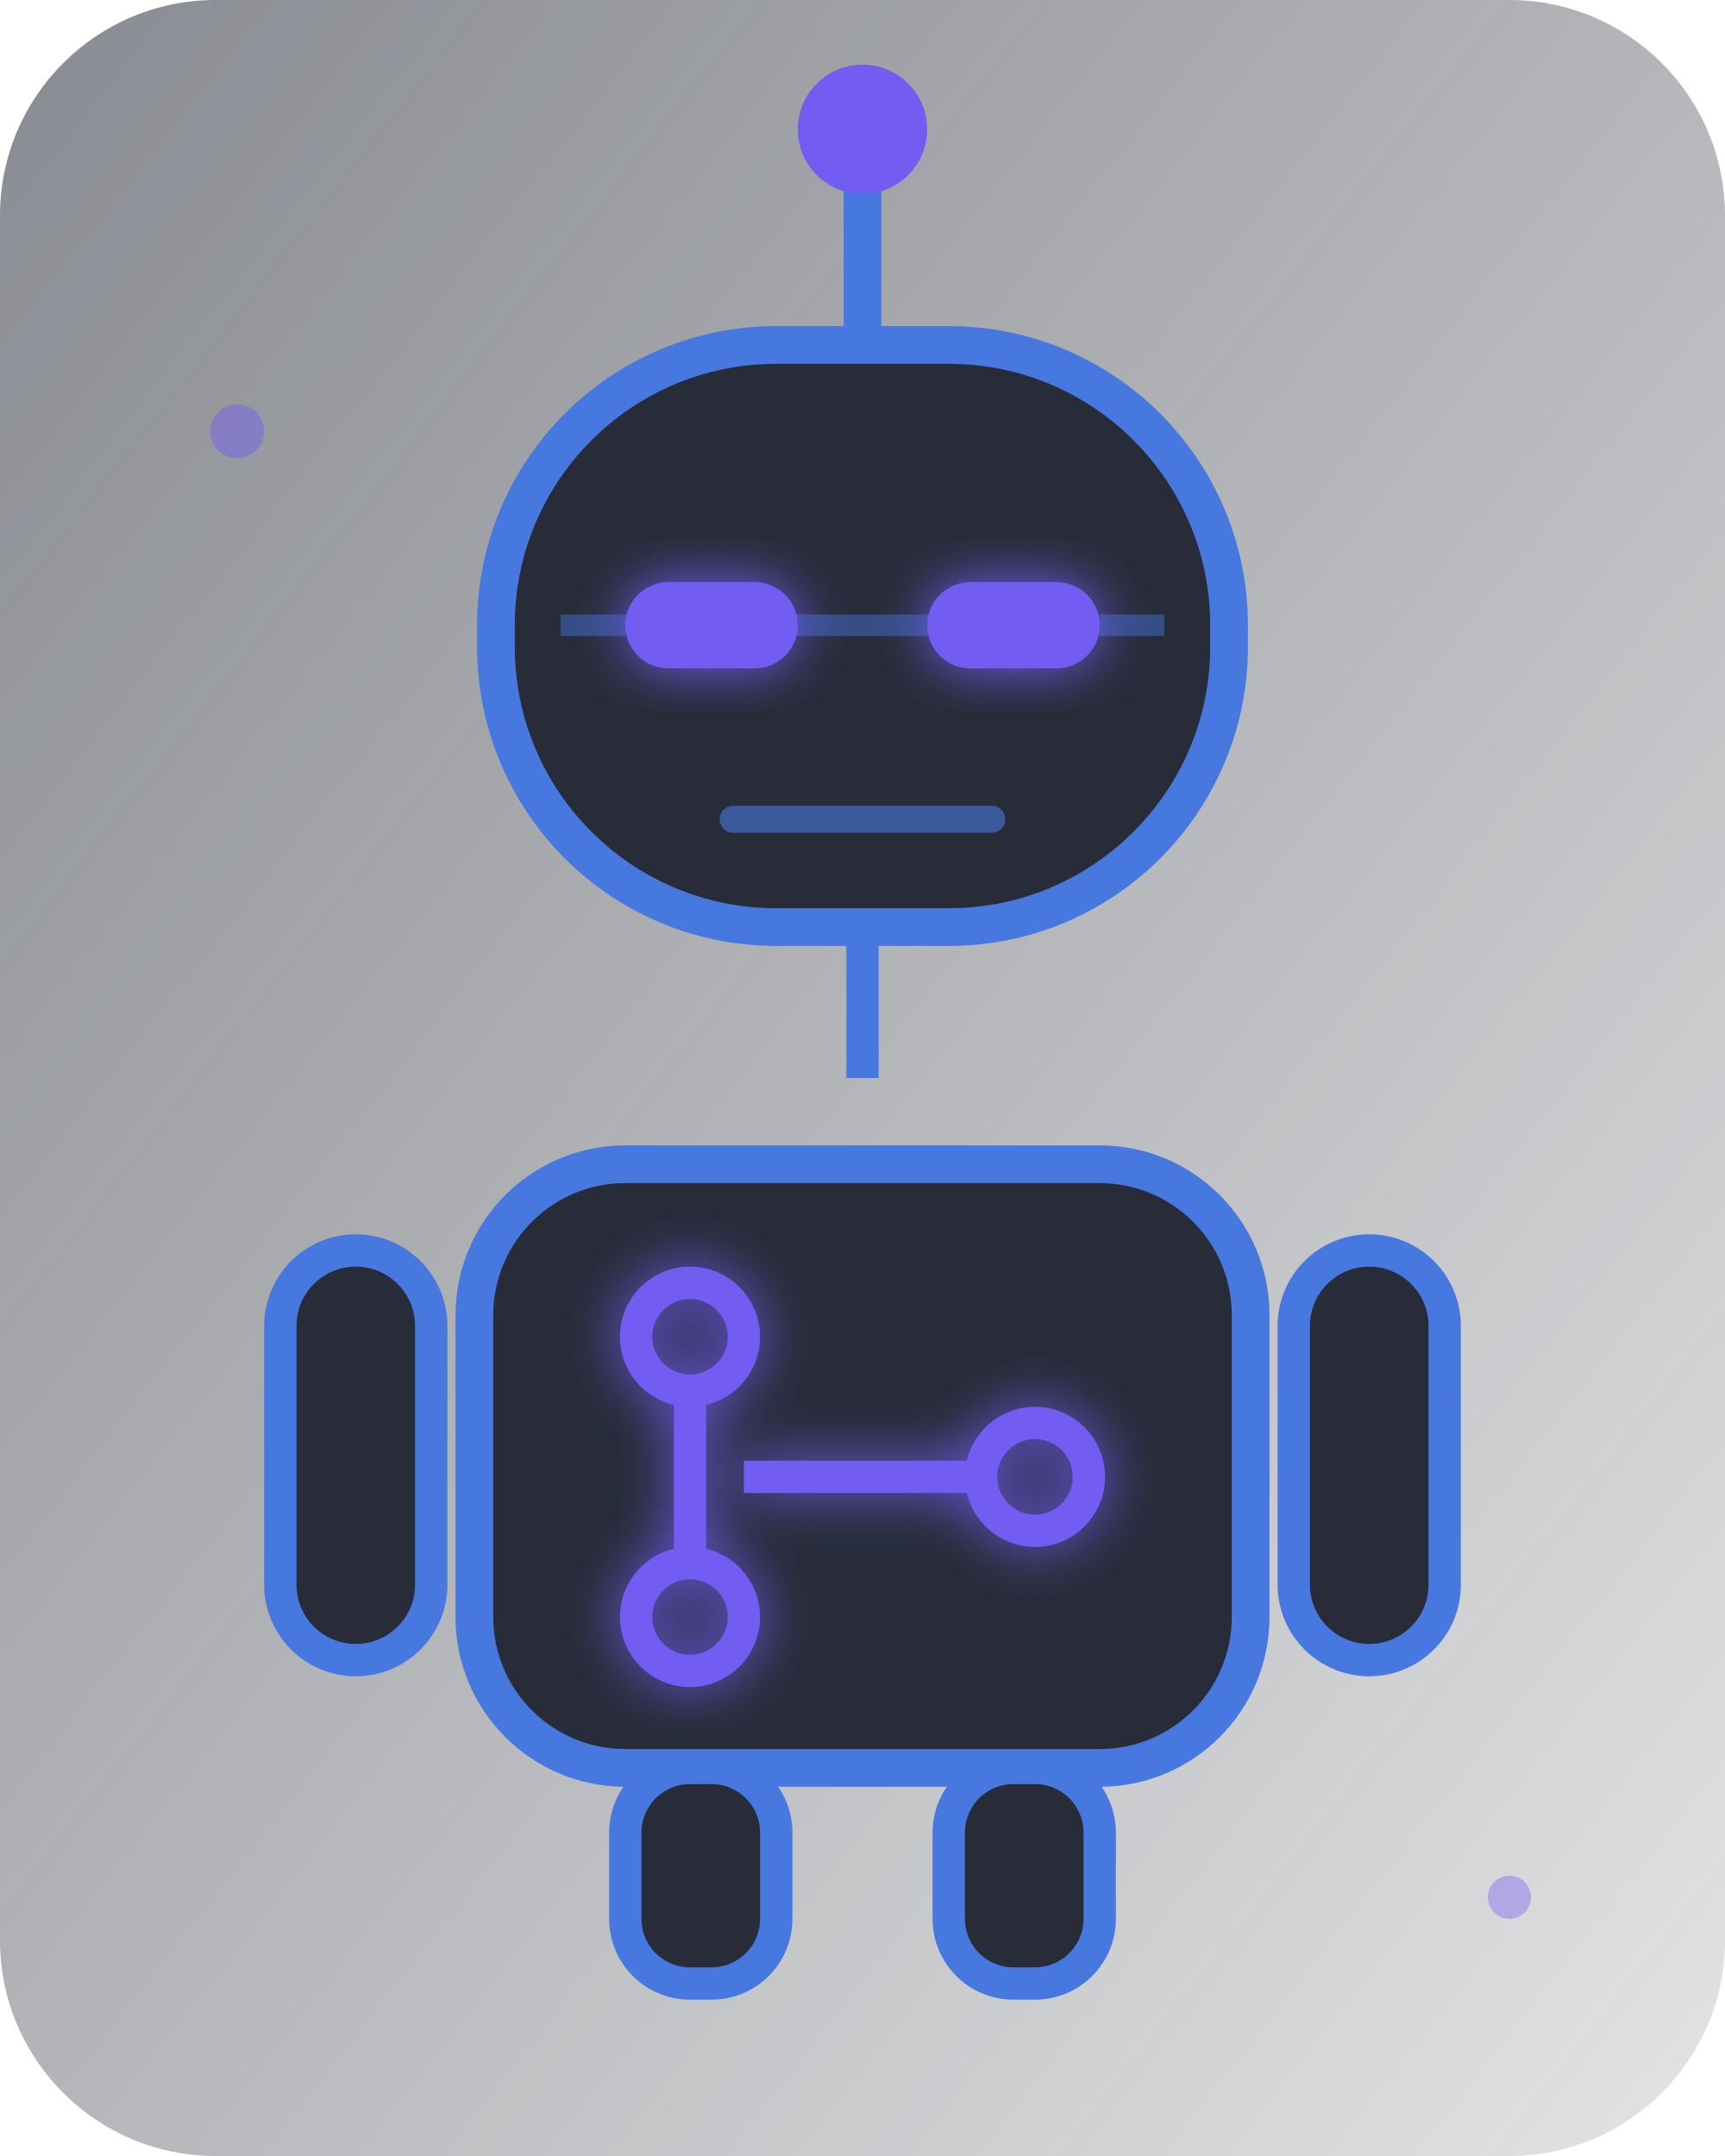
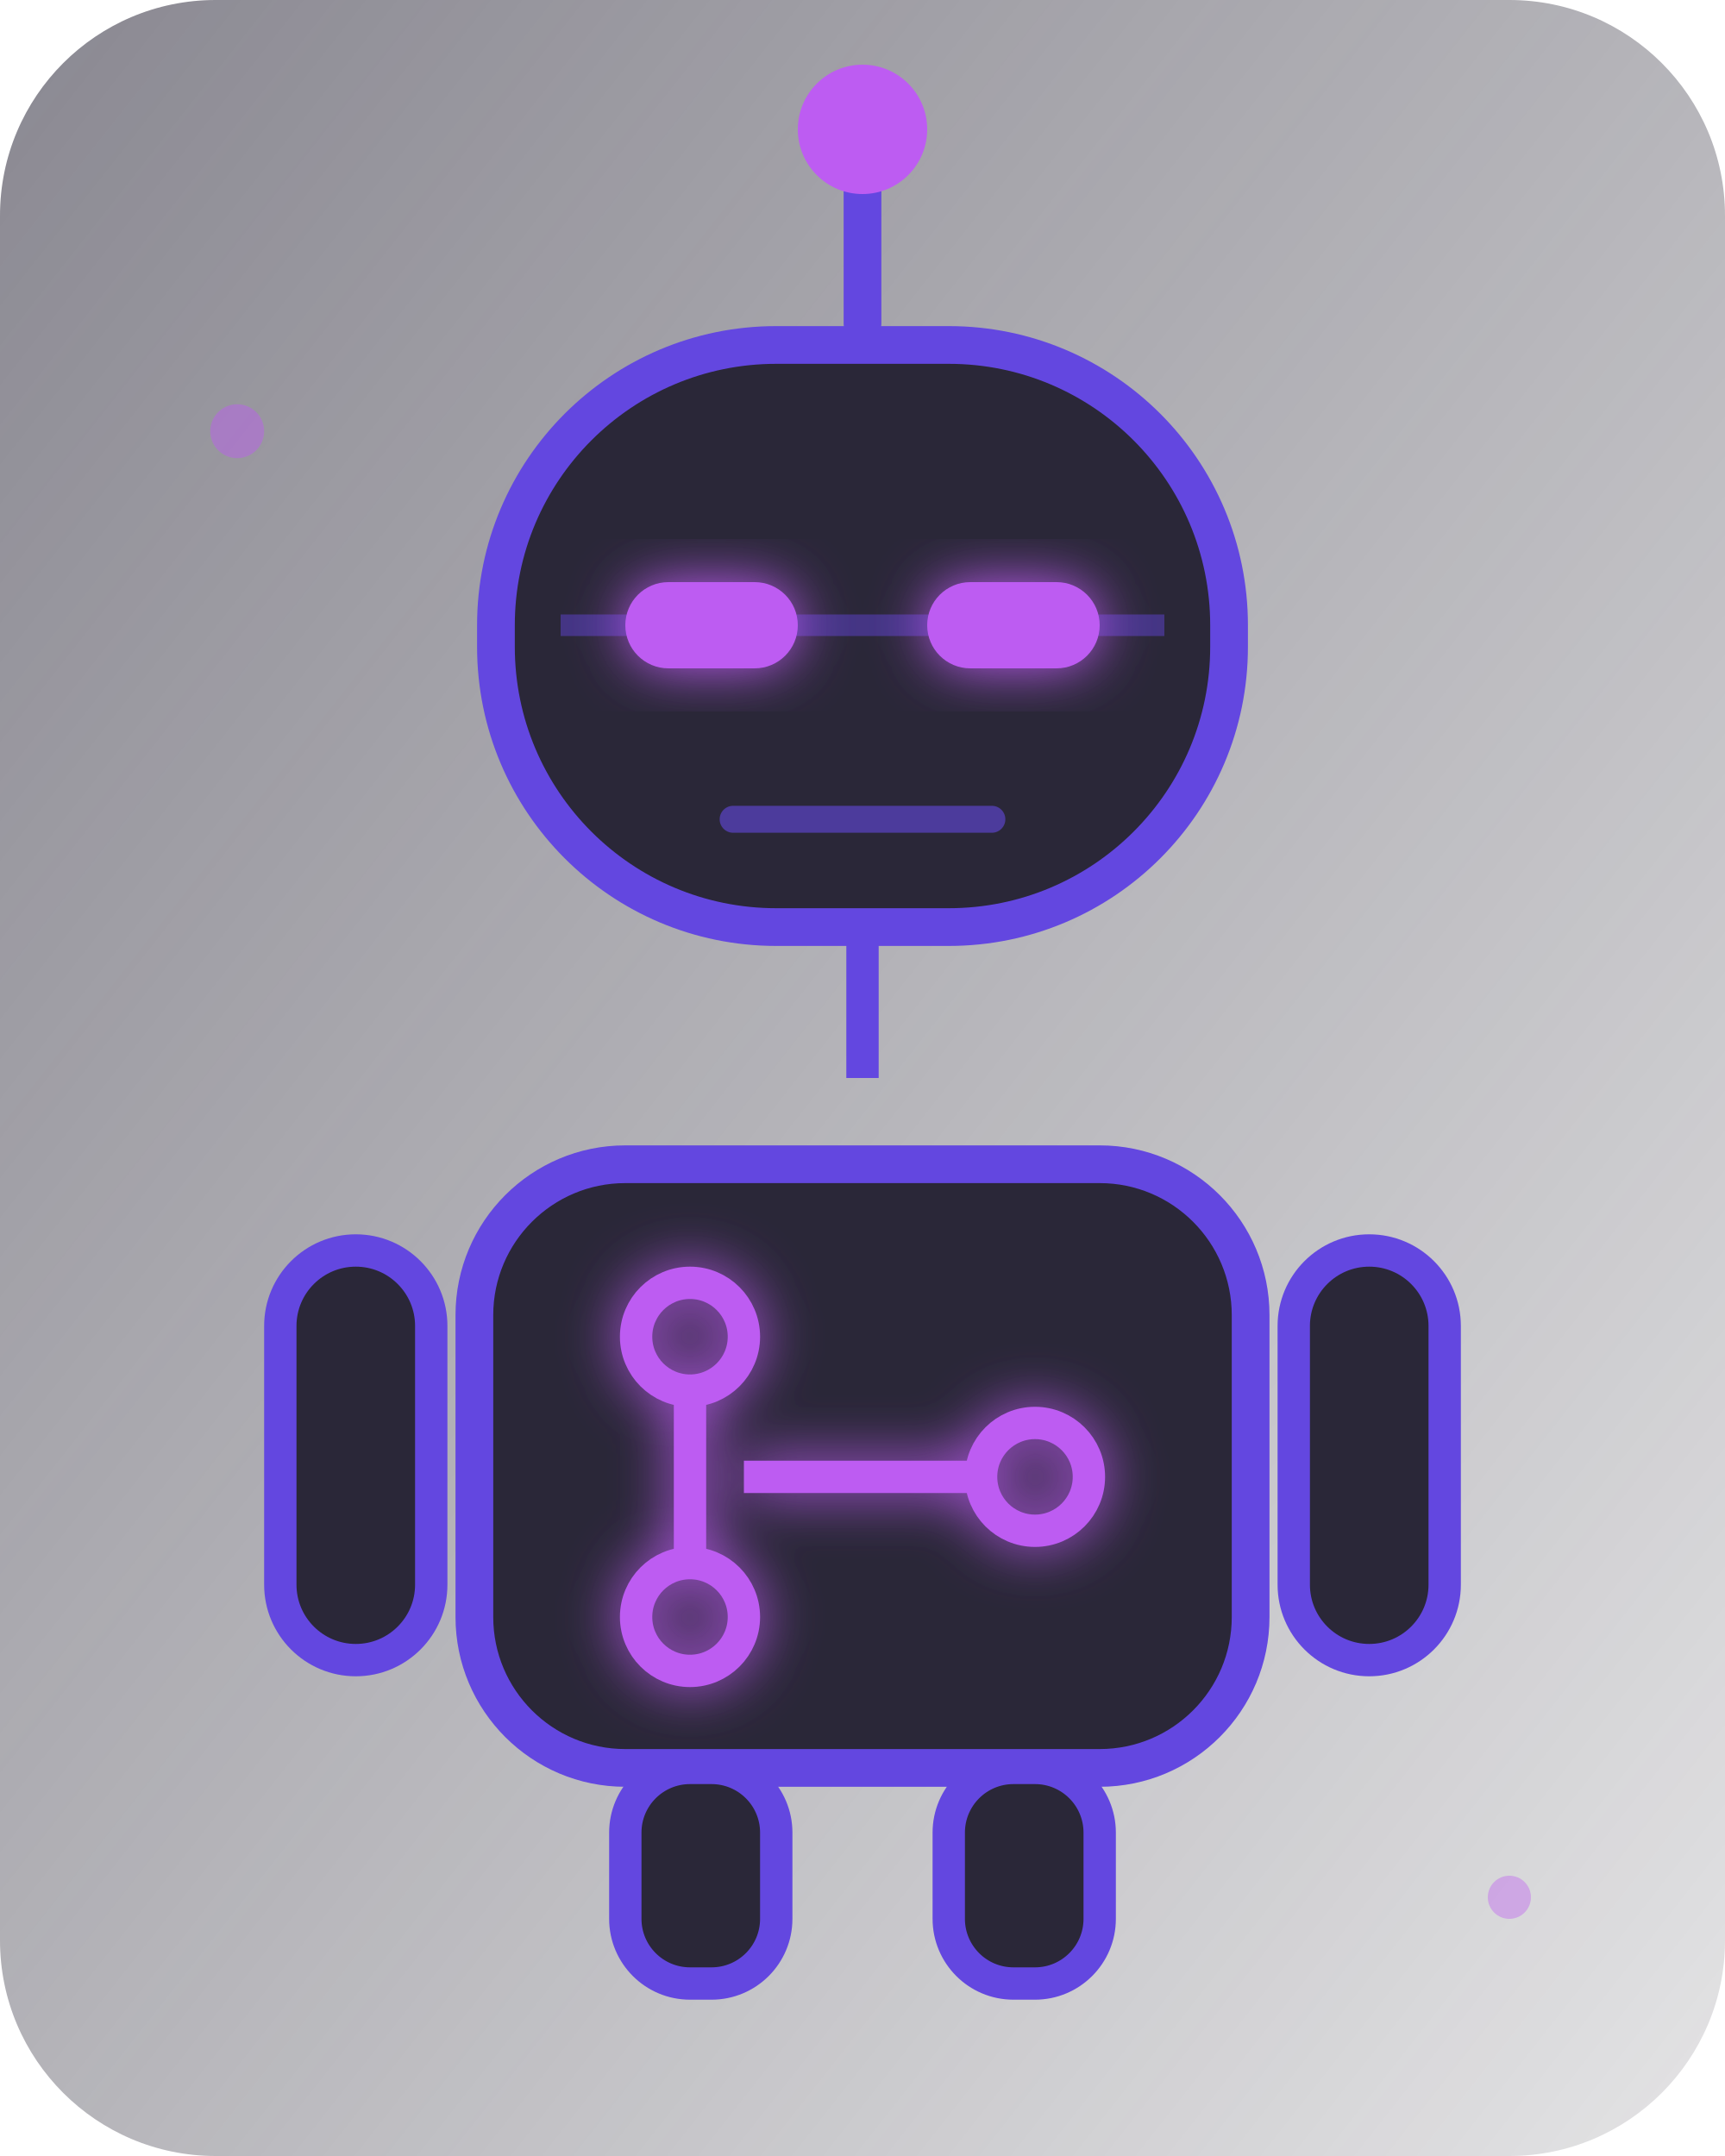
<svg xmlns="http://www.w3.org/2000/svg" viewBox="0 0 160 200" width="160" height="200" role="img" aria-label="Git Workflow robot">
  <defs>
    <linearGradient id="bg" x1="0" y1="0" x2="1" y2="1">
-       <stop offset="0%" stop-color="#272c38" stop-opacity="0.55" />
-       <stop offset="100%" stop-color="#191d26" stop-opacity="0.12" />
+       <stop offset="0%" stop-color="#2a2738" stop-opacity="0.55" />
+       <stop offset="100%" stop-color="#1b1926" stop-opacity="0.12" />
    </linearGradient>
    <filter id="glow" x="-50%" y="-50%" width="200%" height="200%">
      <feGaussianBlur stdDeviation="2.6" result="b" />
      <feMerge>
        <feMergeNode in="b" />
        <feMergeNode in="SourceGraphic" />
      </feMerge>
    </filter>
  </defs>
  <rect width="160" height="200" rx="20" fill="url(#bg)" />
-   <path d="M80 30 V16" stroke="#4778e0" stroke-width="3.5" stroke-linecap="round" />
-   <circle cx="80" cy="12" r="6" fill="#725cf2">
+   <path d="M80 30 V16" stroke="#6347e0" stroke-width="3.5" stroke-linecap="round" />
+   <circle cx="80" cy="12" r="6" fill="#bd5cf2">
    <animate attributeName="r" values="6;8;6" dur="2.2s" repeatCount="indefinite" />
  </circle>
-   <rect x="46" y="32" width="68" height="54" rx="26" fill="#272c38" stroke="#4778e0" stroke-width="3.5" />
-   <path d="M52 58 h56" stroke="#4778e0" stroke-width="2" opacity="0.45" />
+   <rect x="46" y="32" width="68" height="54" rx="26" fill="#2a2738" stroke="#6347e0" stroke-width="3.5" />
+   <path d="M52 58 h56" stroke="#6347e0" stroke-width="2" opacity="0.45" />
  <g filter="url(#glow)">
-     <rect x="58" y="54" width="16" height="8" rx="4" fill="#725cf2" />
-     <rect x="86" y="54" width="16" height="8" rx="4" fill="#725cf2">
+     <rect x="58" y="54" width="16" height="8" rx="4" fill="#bd5cf2" />
+     <rect x="86" y="54" width="16" height="8" rx="4" fill="#bd5cf2">
      <animate attributeName="width" values="16;9;16" dur="3.8s" repeatCount="indefinite" />
    </rect>
  </g>
-   <path d="M68 76 h24" stroke="#4778e0" stroke-width="2.5" stroke-linecap="round" opacity="0.6" />
-   <path d="M80 86 v14" stroke="#4778e0" stroke-width="3" />
-   <rect x="44" y="108" width="72" height="56" rx="14" fill="#272c38" stroke="#4778e0" stroke-width="3.5" />
+   <path d="M68 76 h24" stroke="#6347e0" stroke-width="2.5" stroke-linecap="round" opacity="0.6" />
+   <path d="M80 86 v14" stroke="#6347e0" stroke-width="3" />
+   <rect x="44" y="108" width="72" height="56" rx="14" fill="#2a2738" stroke="#6347e0" stroke-width="3.5" />
  <g filter="url(#glow)">
-     <circle cx="64" cy="124" r="5" fill="none" stroke="#725cf2" stroke-width="3" />
-     <circle cx="64" cy="150" r="5" fill="none" stroke="#725cf2" stroke-width="3" />
-     <circle cx="96" cy="137" r="5" fill="none" stroke="#725cf2" stroke-width="3" />
-     <path d="M64 129 v16" stroke="#725cf2" stroke-width="3" />
-     <path d="M69 137 h22" stroke="#725cf2" stroke-width="3" />
+     <circle cx="64" cy="124" r="5" fill="none" stroke="#bd5cf2" stroke-width="3" />
+     <circle cx="64" cy="150" r="5" fill="none" stroke="#bd5cf2" stroke-width="3" />
+     <circle cx="96" cy="137" r="5" fill="none" stroke="#bd5cf2" stroke-width="3" />
+     <path d="M64 129 v16" stroke="#bd5cf2" stroke-width="3" />
+     <path d="M69 137 h22" stroke="#bd5cf2" stroke-width="3" />
  </g>
-   <rect x="26" y="116" width="14" height="38" rx="7" fill="#272c38" stroke="#4778e0" stroke-width="3" />
-   <rect x="120" y="116" width="14" height="38" rx="7" fill="#272c38" stroke="#4778e0" stroke-width="3" />
-   <rect x="58" y="164" width="14" height="20" rx="6" fill="#272c38" stroke="#4778e0" stroke-width="3" />
-   <rect x="88" y="164" width="14" height="20" rx="6" fill="#272c38" stroke="#4778e0" stroke-width="3" />
-   <circle cx="22" cy="40" r="2.5" fill="#725cf2" opacity="0.45">
+   <rect x="26" y="116" width="14" height="38" rx="7" fill="#2a2738" stroke="#6347e0" stroke-width="3" />
+   <rect x="120" y="116" width="14" height="38" rx="7" fill="#2a2738" stroke="#6347e0" stroke-width="3" />
+   <rect x="58" y="164" width="14" height="20" rx="6" fill="#2a2738" stroke="#6347e0" stroke-width="3" />
+   <rect x="88" y="164" width="14" height="20" rx="6" fill="#2a2738" stroke="#6347e0" stroke-width="3" />
+   <circle cx="22" cy="40" r="2.5" fill="#bd5cf2" opacity="0.45">
    <animate attributeName="opacity" values="0.45;0.1;0.45" dur="3.6s" repeatCount="indefinite" />
  </circle>
-   <circle cx="140" cy="176" r="2" fill="#725cf2" opacity="0.4" />
+   <circle cx="140" cy="176" r="2" fill="#bd5cf2" opacity="0.4" />
</svg>
